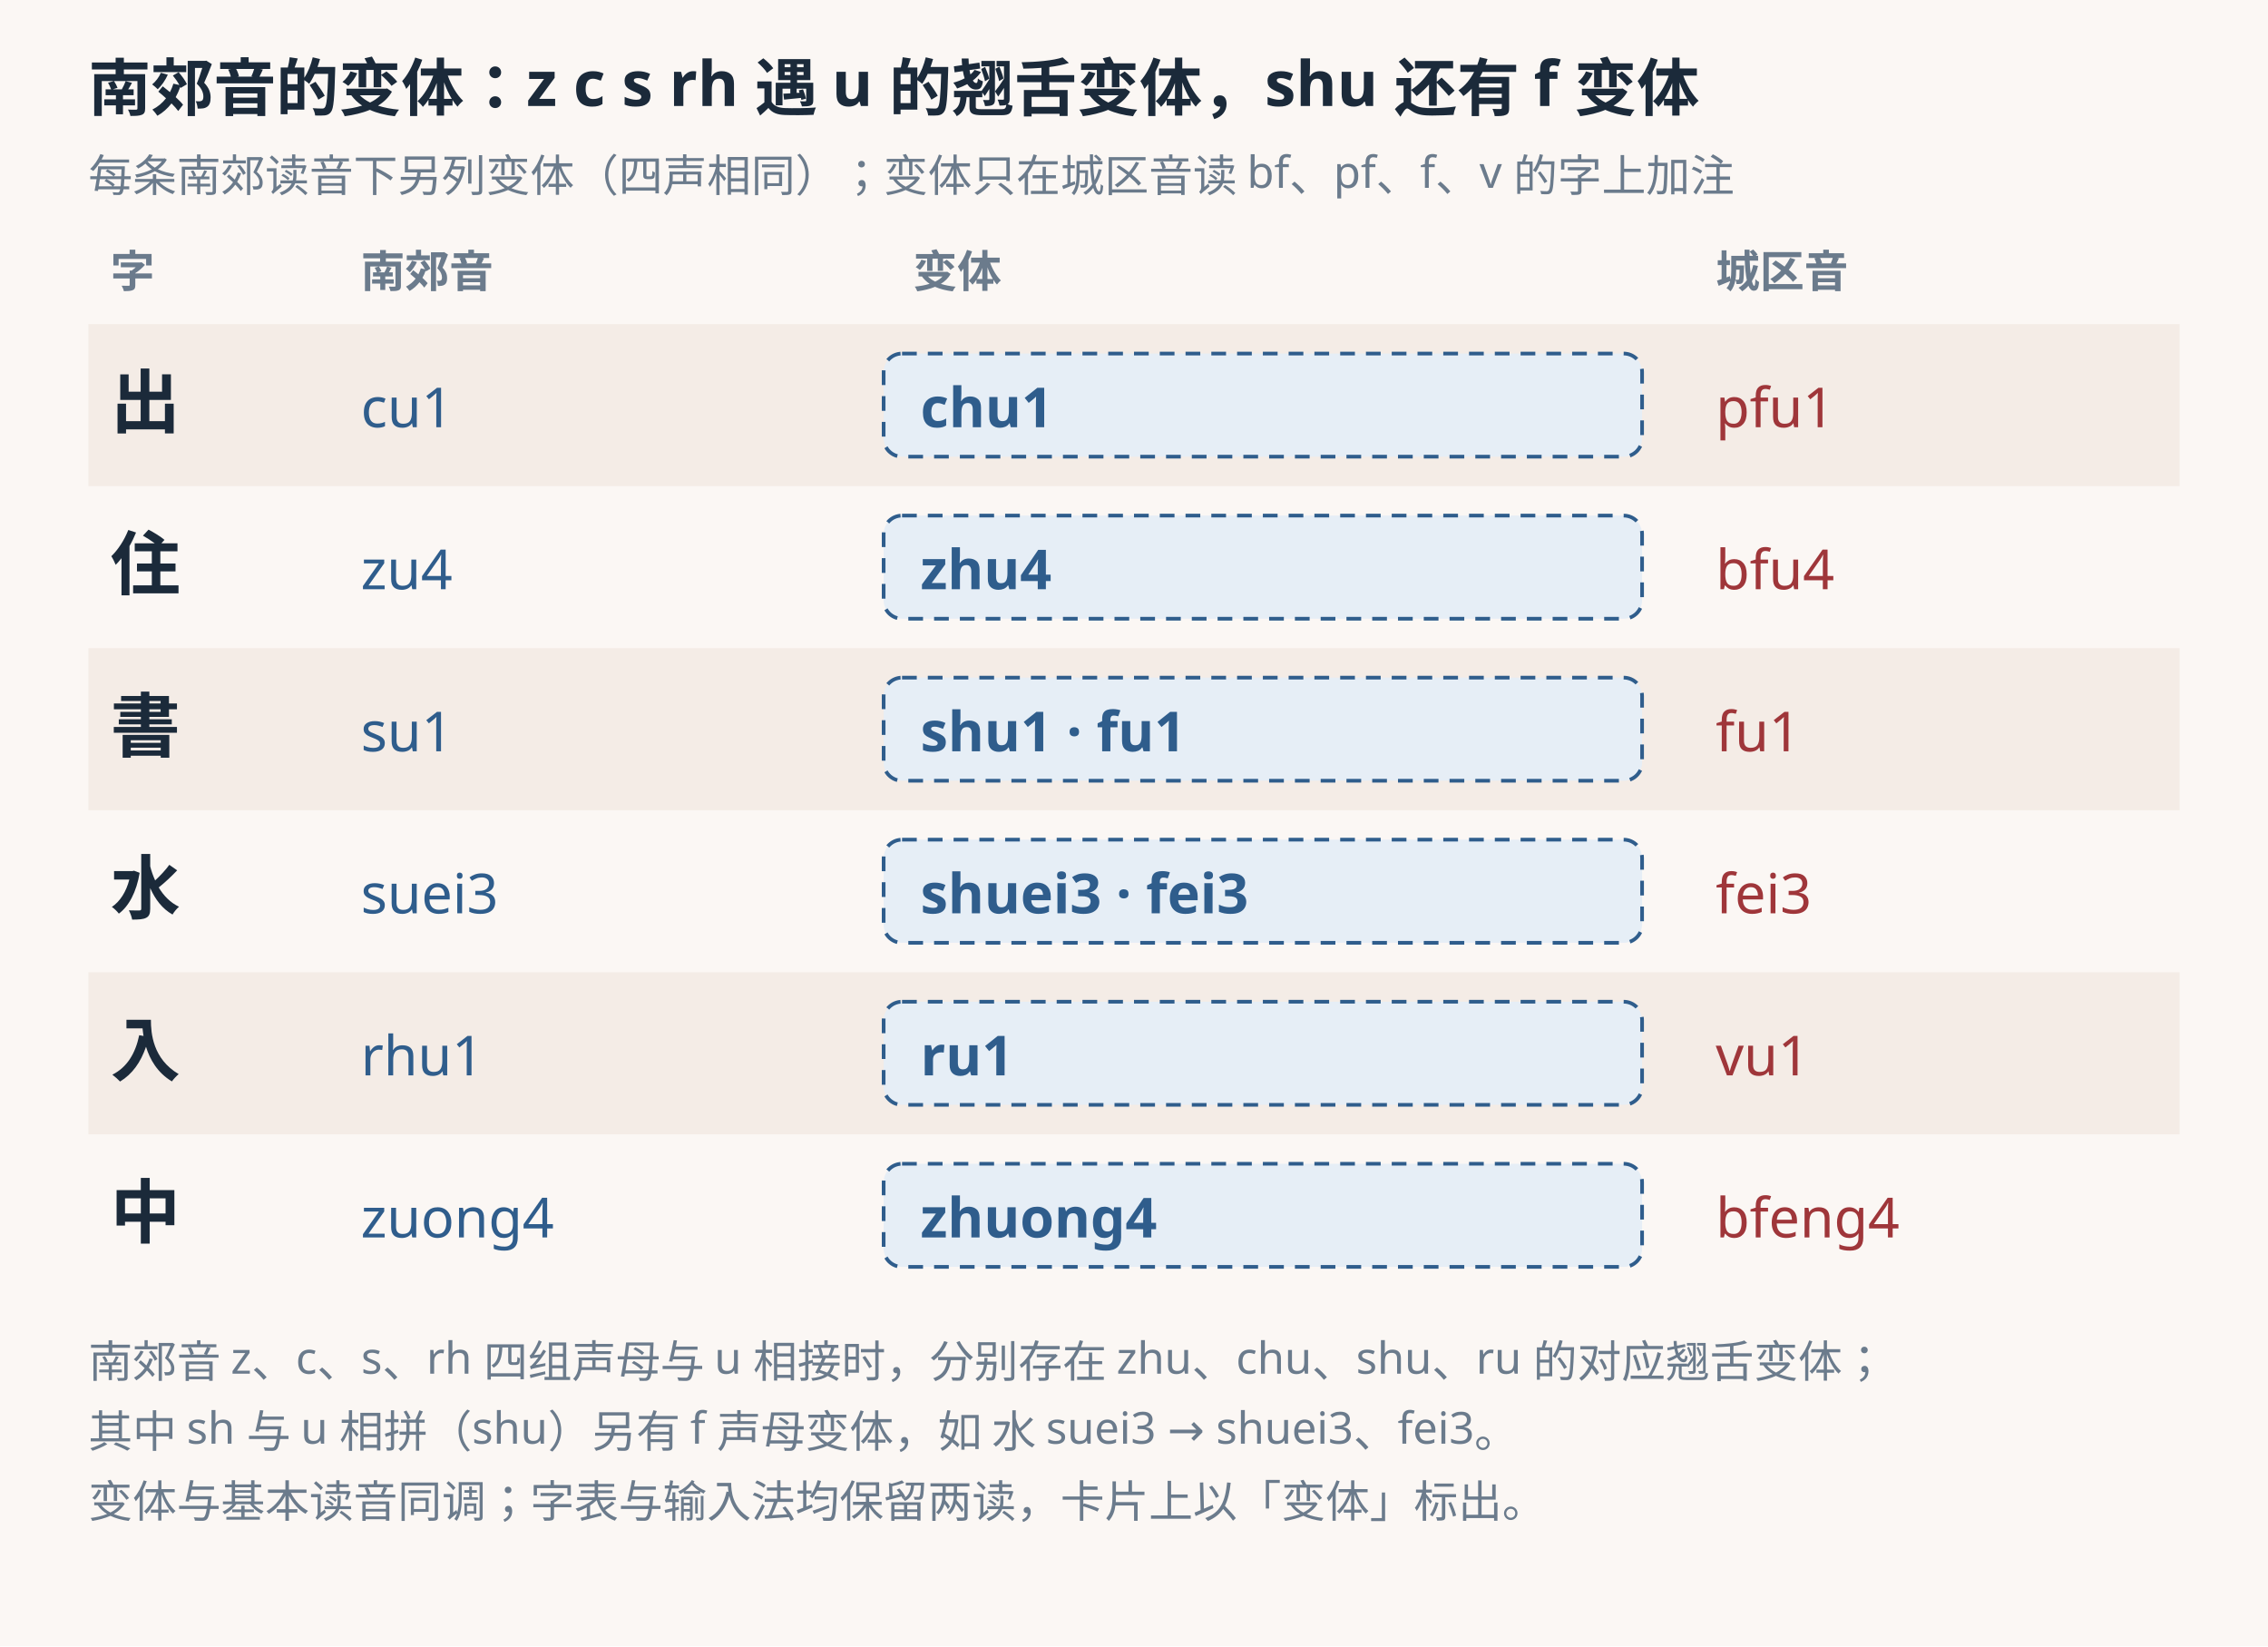
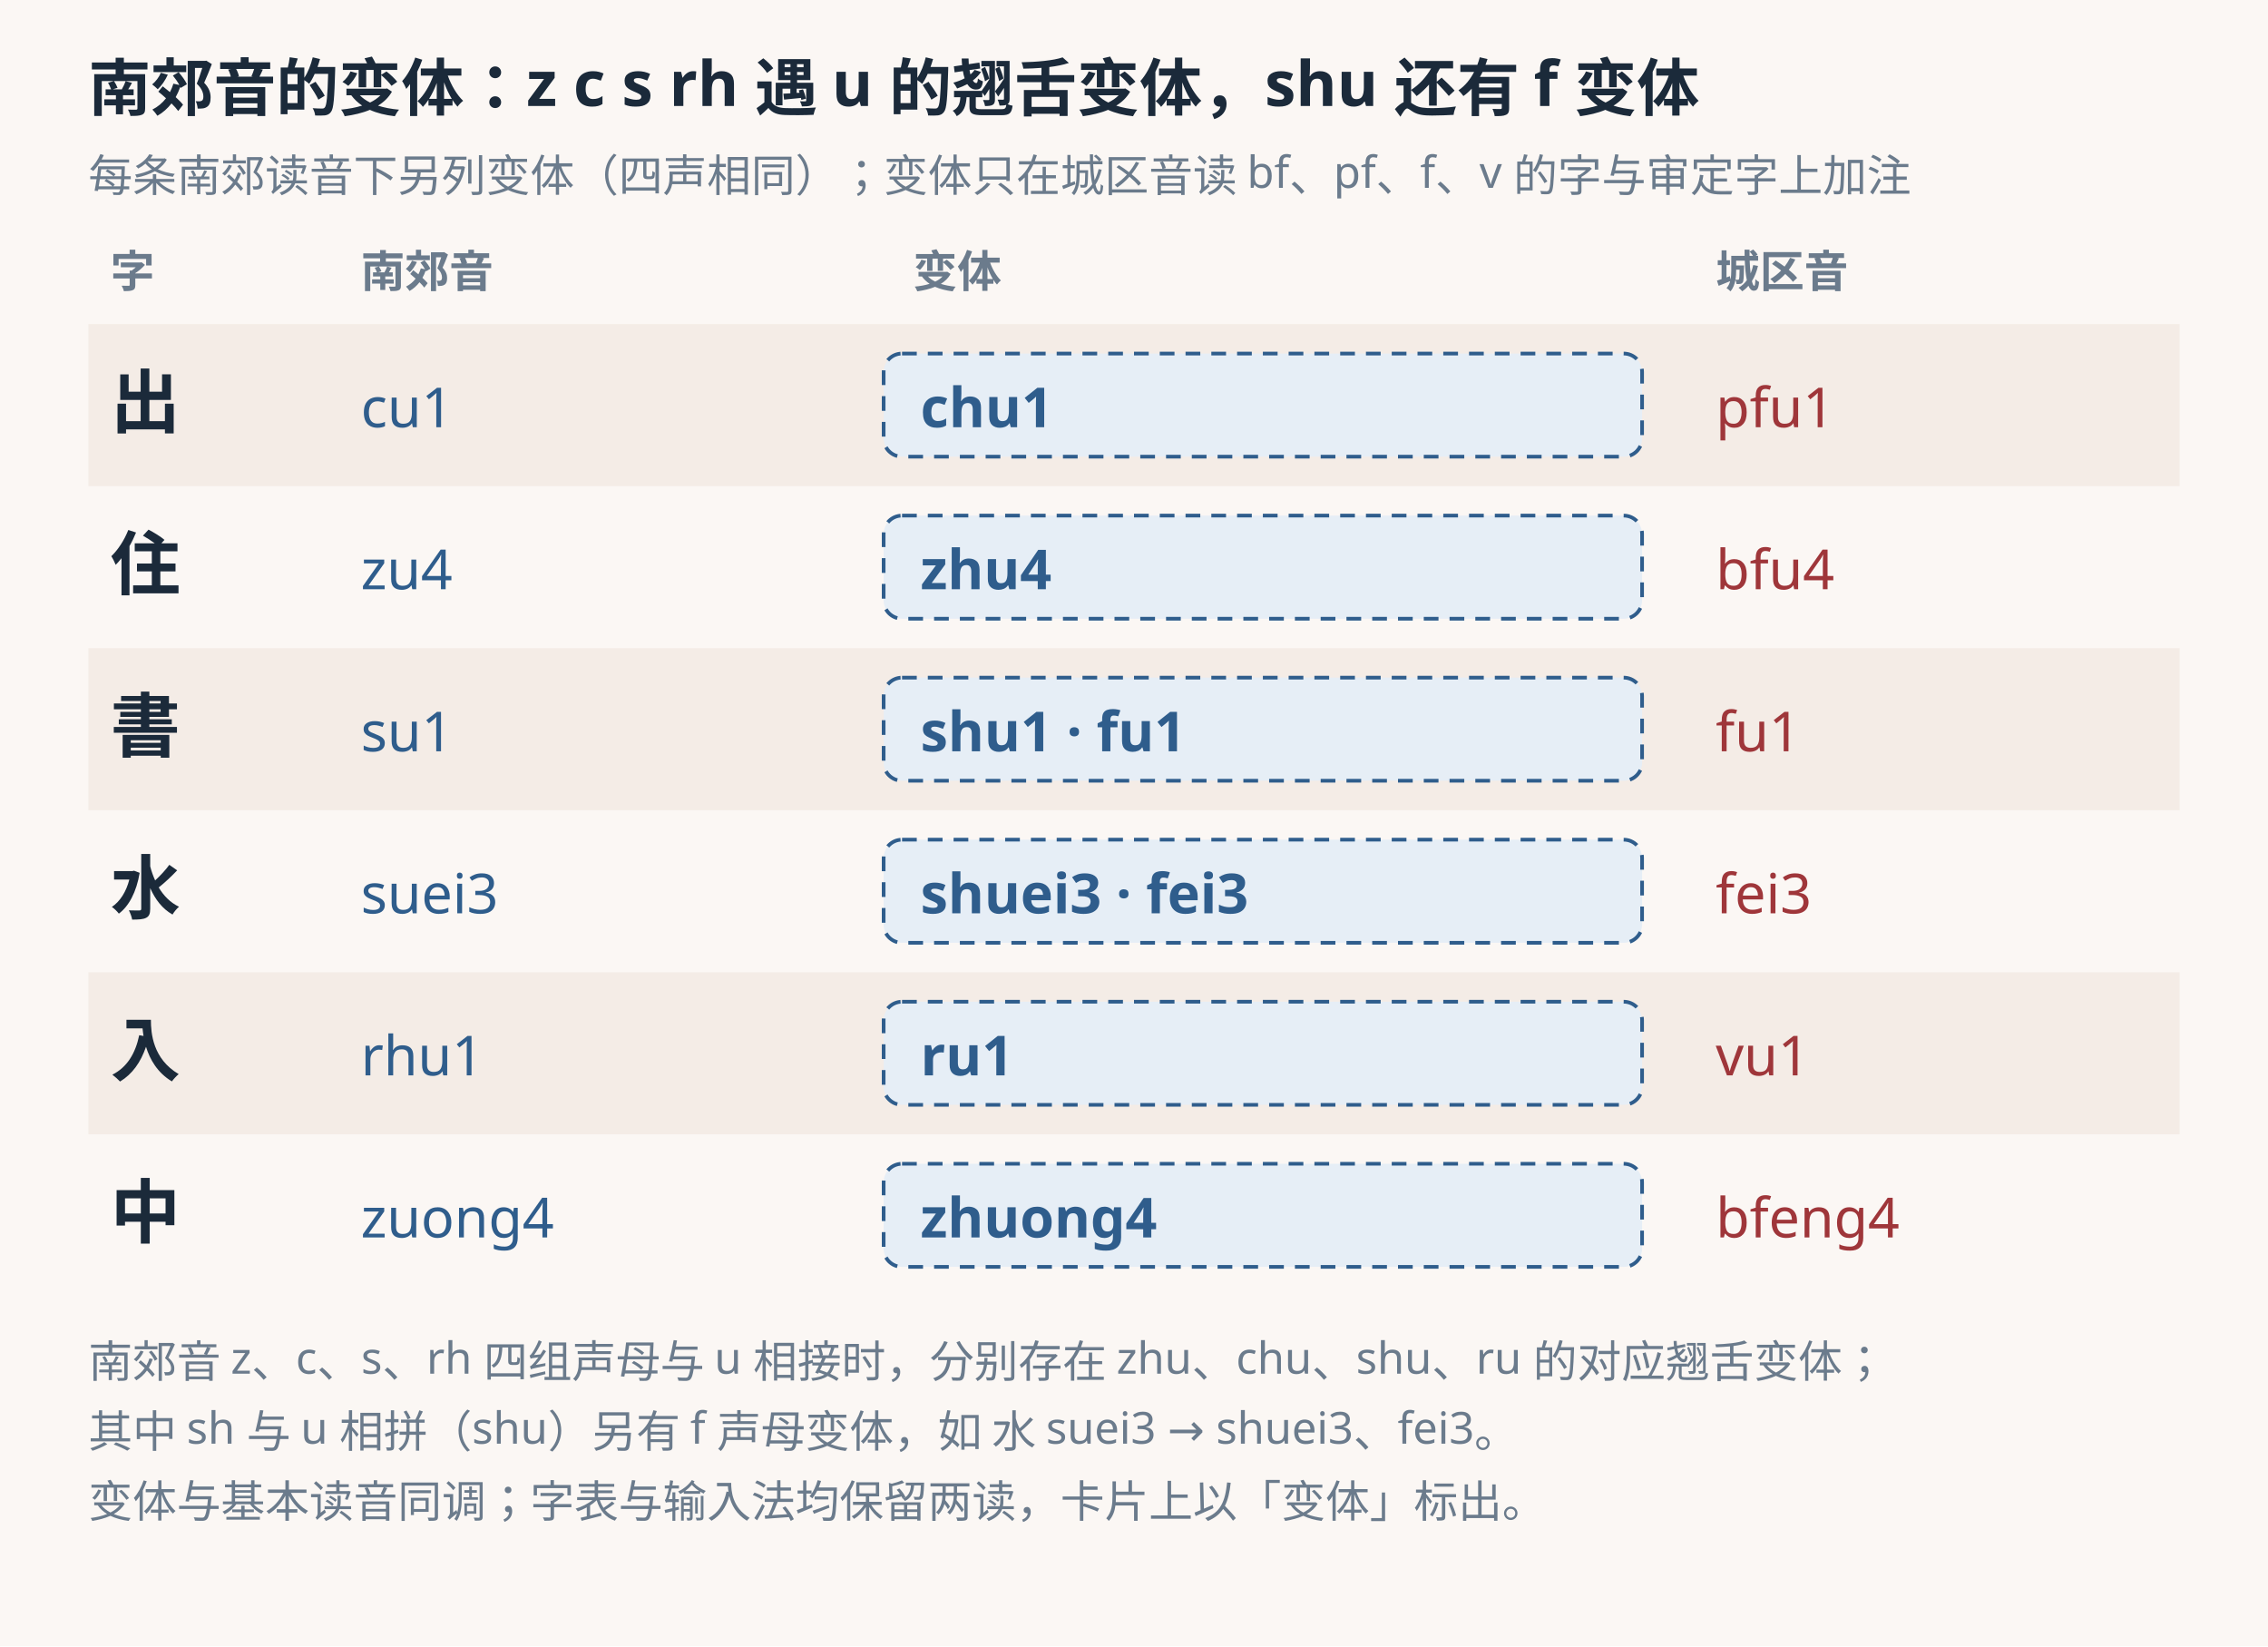
<svg xmlns="http://www.w3.org/2000/svg" width="616" height="447" viewBox="0 0 616 447" font-family="'Noto Sans SC','PingFang SC','Microsoft YaHei','Hiragino Sans GB',sans-serif">
  <rect width="616" height="447" fill="#FBF7F4" />
  <text x="24" y="30" font-size="17" fill="#1b2a3a" font-weight="bold" text-anchor="start">南郊音的变体：z c s rh 遇 u 的翘舌变体，shu 还有 f 变体</text>
-   <text x="24" y="52" font-size="12" fill="#6b7b8c" font-weight="normal" text-anchor="start">每条南郊读音下另列变体（四声相同）；变体只在城区音读 bf、pf、f、v 的字上加注</text>
+   <text x="24" y="52" font-size="12" fill="#6b7b8c" font-weight="normal" text-anchor="start">每条南郊读音下另列变体（四声相同）；变体只在城区音读 bf、pf、f、v 的字与审定字上加注</text>
  <text x="30" y="78" font-size="12" fill="#6b7b8c" font-weight="bold" text-anchor="start">字</text>
  <text x="98" y="78" font-size="12" fill="#6b7b8c" font-weight="bold" text-anchor="start">南郊音</text>
  <text x="248" y="78" font-size="12" fill="#6b7b8c" font-weight="bold" text-anchor="start">变体</text>
  <text x="466" y="78" font-size="12" fill="#6b7b8c" font-weight="bold" text-anchor="start">城区音</text>
  <rect x="24" y="88" width="568" height="44" fill="#f4ece6" />
  <text x="30" y="116" font-size="19" fill="#1b2a3a" font-weight="bold" text-anchor="start">出</text>
  <text x="98" y="116" font-size="15" fill="#2f5d8c" font-weight="normal" text-anchor="start">cu1</text>
  <rect x="240" y="96" width="206" height="28" rx="5" fill="#e6eef6" stroke="#2f5d8c" stroke-dasharray="4 3" />
  <text x="250" y="116" font-size="15" fill="#2f5d8c" font-weight="bold" text-anchor="start">chu1</text>
  <text x="466" y="116" font-size="15" fill="#9f363a" font-weight="normal" text-anchor="start">pfu1</text>
  <text x="30" y="160" font-size="19" fill="#1b2a3a" font-weight="bold" text-anchor="start">住</text>
  <text x="98" y="160" font-size="15" fill="#2f5d8c" font-weight="normal" text-anchor="start">zu4</text>
  <rect x="240" y="140" width="206" height="28" rx="5" fill="#e6eef6" stroke="#2f5d8c" stroke-dasharray="4 3" />
  <text x="250" y="160" font-size="15" fill="#2f5d8c" font-weight="bold" text-anchor="start">zhu4</text>
  <text x="466" y="160" font-size="15" fill="#9f363a" font-weight="normal" text-anchor="start">bfu4</text>
  <rect x="24" y="176" width="568" height="44" fill="#f4ece6" />
  <text x="30" y="204" font-size="19" fill="#1b2a3a" font-weight="bold" text-anchor="start">書</text>
  <text x="98" y="204" font-size="15" fill="#2f5d8c" font-weight="normal" text-anchor="start">su1</text>
  <rect x="240" y="184" width="206" height="28" rx="5" fill="#e6eef6" stroke="#2f5d8c" stroke-dasharray="4 3" />
  <text x="250" y="204" font-size="15" fill="#2f5d8c" font-weight="bold" text-anchor="start">shu1 · fu1</text>
  <text x="466" y="204" font-size="15" fill="#9f363a" font-weight="normal" text-anchor="start">fu1</text>
  <text x="30" y="248" font-size="19" fill="#1b2a3a" font-weight="bold" text-anchor="start">水</text>
  <text x="98" y="248" font-size="15" fill="#2f5d8c" font-weight="normal" text-anchor="start">suei3</text>
  <rect x="240" y="228" width="206" height="28" rx="5" fill="#e6eef6" stroke="#2f5d8c" stroke-dasharray="4 3" />
  <text x="250" y="248" font-size="15" fill="#2f5d8c" font-weight="bold" text-anchor="start">shuei3 · fei3</text>
  <text x="466" y="248" font-size="15" fill="#9f363a" font-weight="normal" text-anchor="start">fei3</text>
  <rect x="24" y="264" width="568" height="44" fill="#f4ece6" />
  <text x="30" y="292" font-size="19" fill="#1b2a3a" font-weight="bold" text-anchor="start">入</text>
  <text x="98" y="292" font-size="15" fill="#2f5d8c" font-weight="normal" text-anchor="start">rhu1</text>
  <rect x="240" y="272" width="206" height="28" rx="5" fill="#e6eef6" stroke="#2f5d8c" stroke-dasharray="4 3" />
  <text x="250" y="292" font-size="15" fill="#2f5d8c" font-weight="bold" text-anchor="start">ru1</text>
  <text x="466" y="292" font-size="15" fill="#9f363a" font-weight="normal" text-anchor="start">vu1</text>
  <text x="30" y="336" font-size="19" fill="#1b2a3a" font-weight="bold" text-anchor="start">中</text>
  <text x="98" y="336" font-size="15" fill="#2f5d8c" font-weight="normal" text-anchor="start">zuong4</text>
  <rect x="240" y="316" width="206" height="28" rx="5" fill="#e6eef6" stroke="#2f5d8c" stroke-dasharray="4 3" />
  <text x="250" y="336" font-size="15" fill="#2f5d8c" font-weight="bold" text-anchor="start">zhuong4</text>
  <text x="466" y="336" font-size="15" fill="#9f363a" font-weight="normal" text-anchor="start">bfeng4</text>
  <text x="24" y="374" font-size="12" fill="#6b7b8c" font-weight="normal" text-anchor="start">南郊音 z、c、s、rh 四组声母与 u 相接时，分别存在 zhu、chu、shu、ru 的对应翘舌变体；</text>
  <text x="24" y="393" font-size="12" fill="#6b7b8c" font-weight="normal" text-anchor="start">其中 sh 与 u 相拼（shu）另有 f 声母变体，如 水 suei3 → shuei3、fei3。</text>
  <text x="24" y="412" font-size="12" fill="#6b7b8c" font-weight="normal" text-anchor="start">变体与基本读音同调；字表与输入法均保留两读，卡片上以「变体」标出。</text>
</svg>
